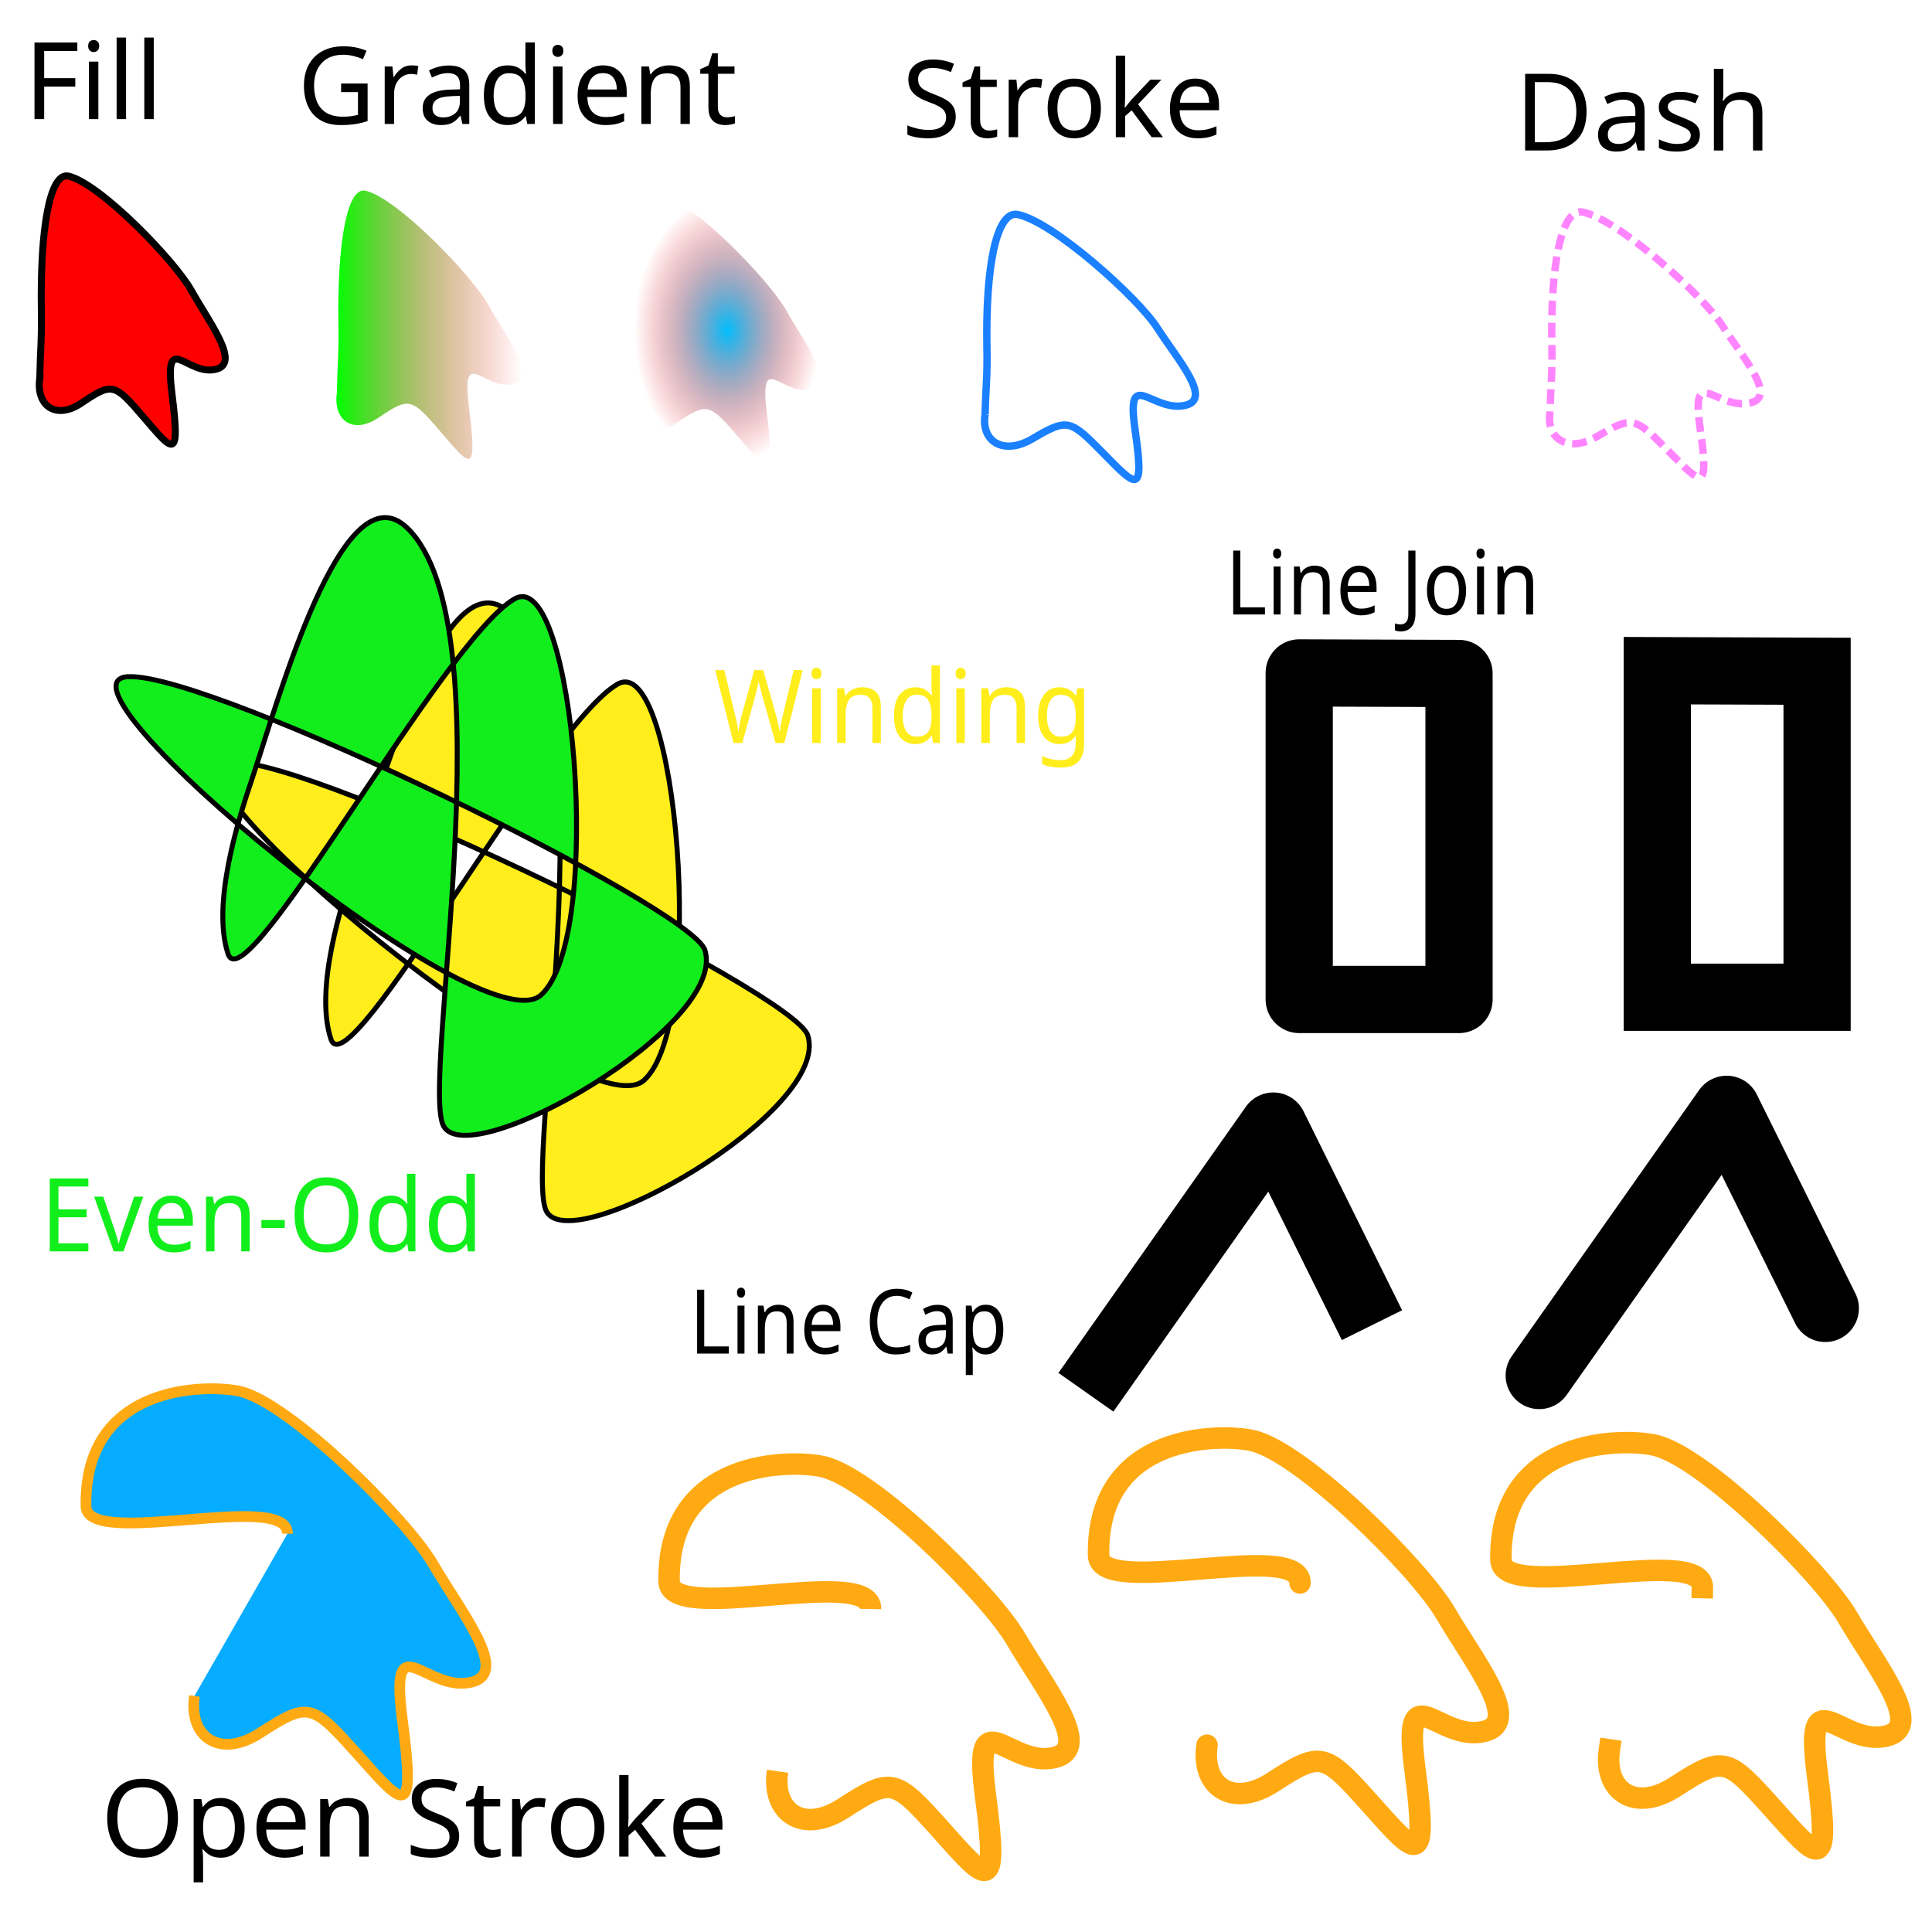
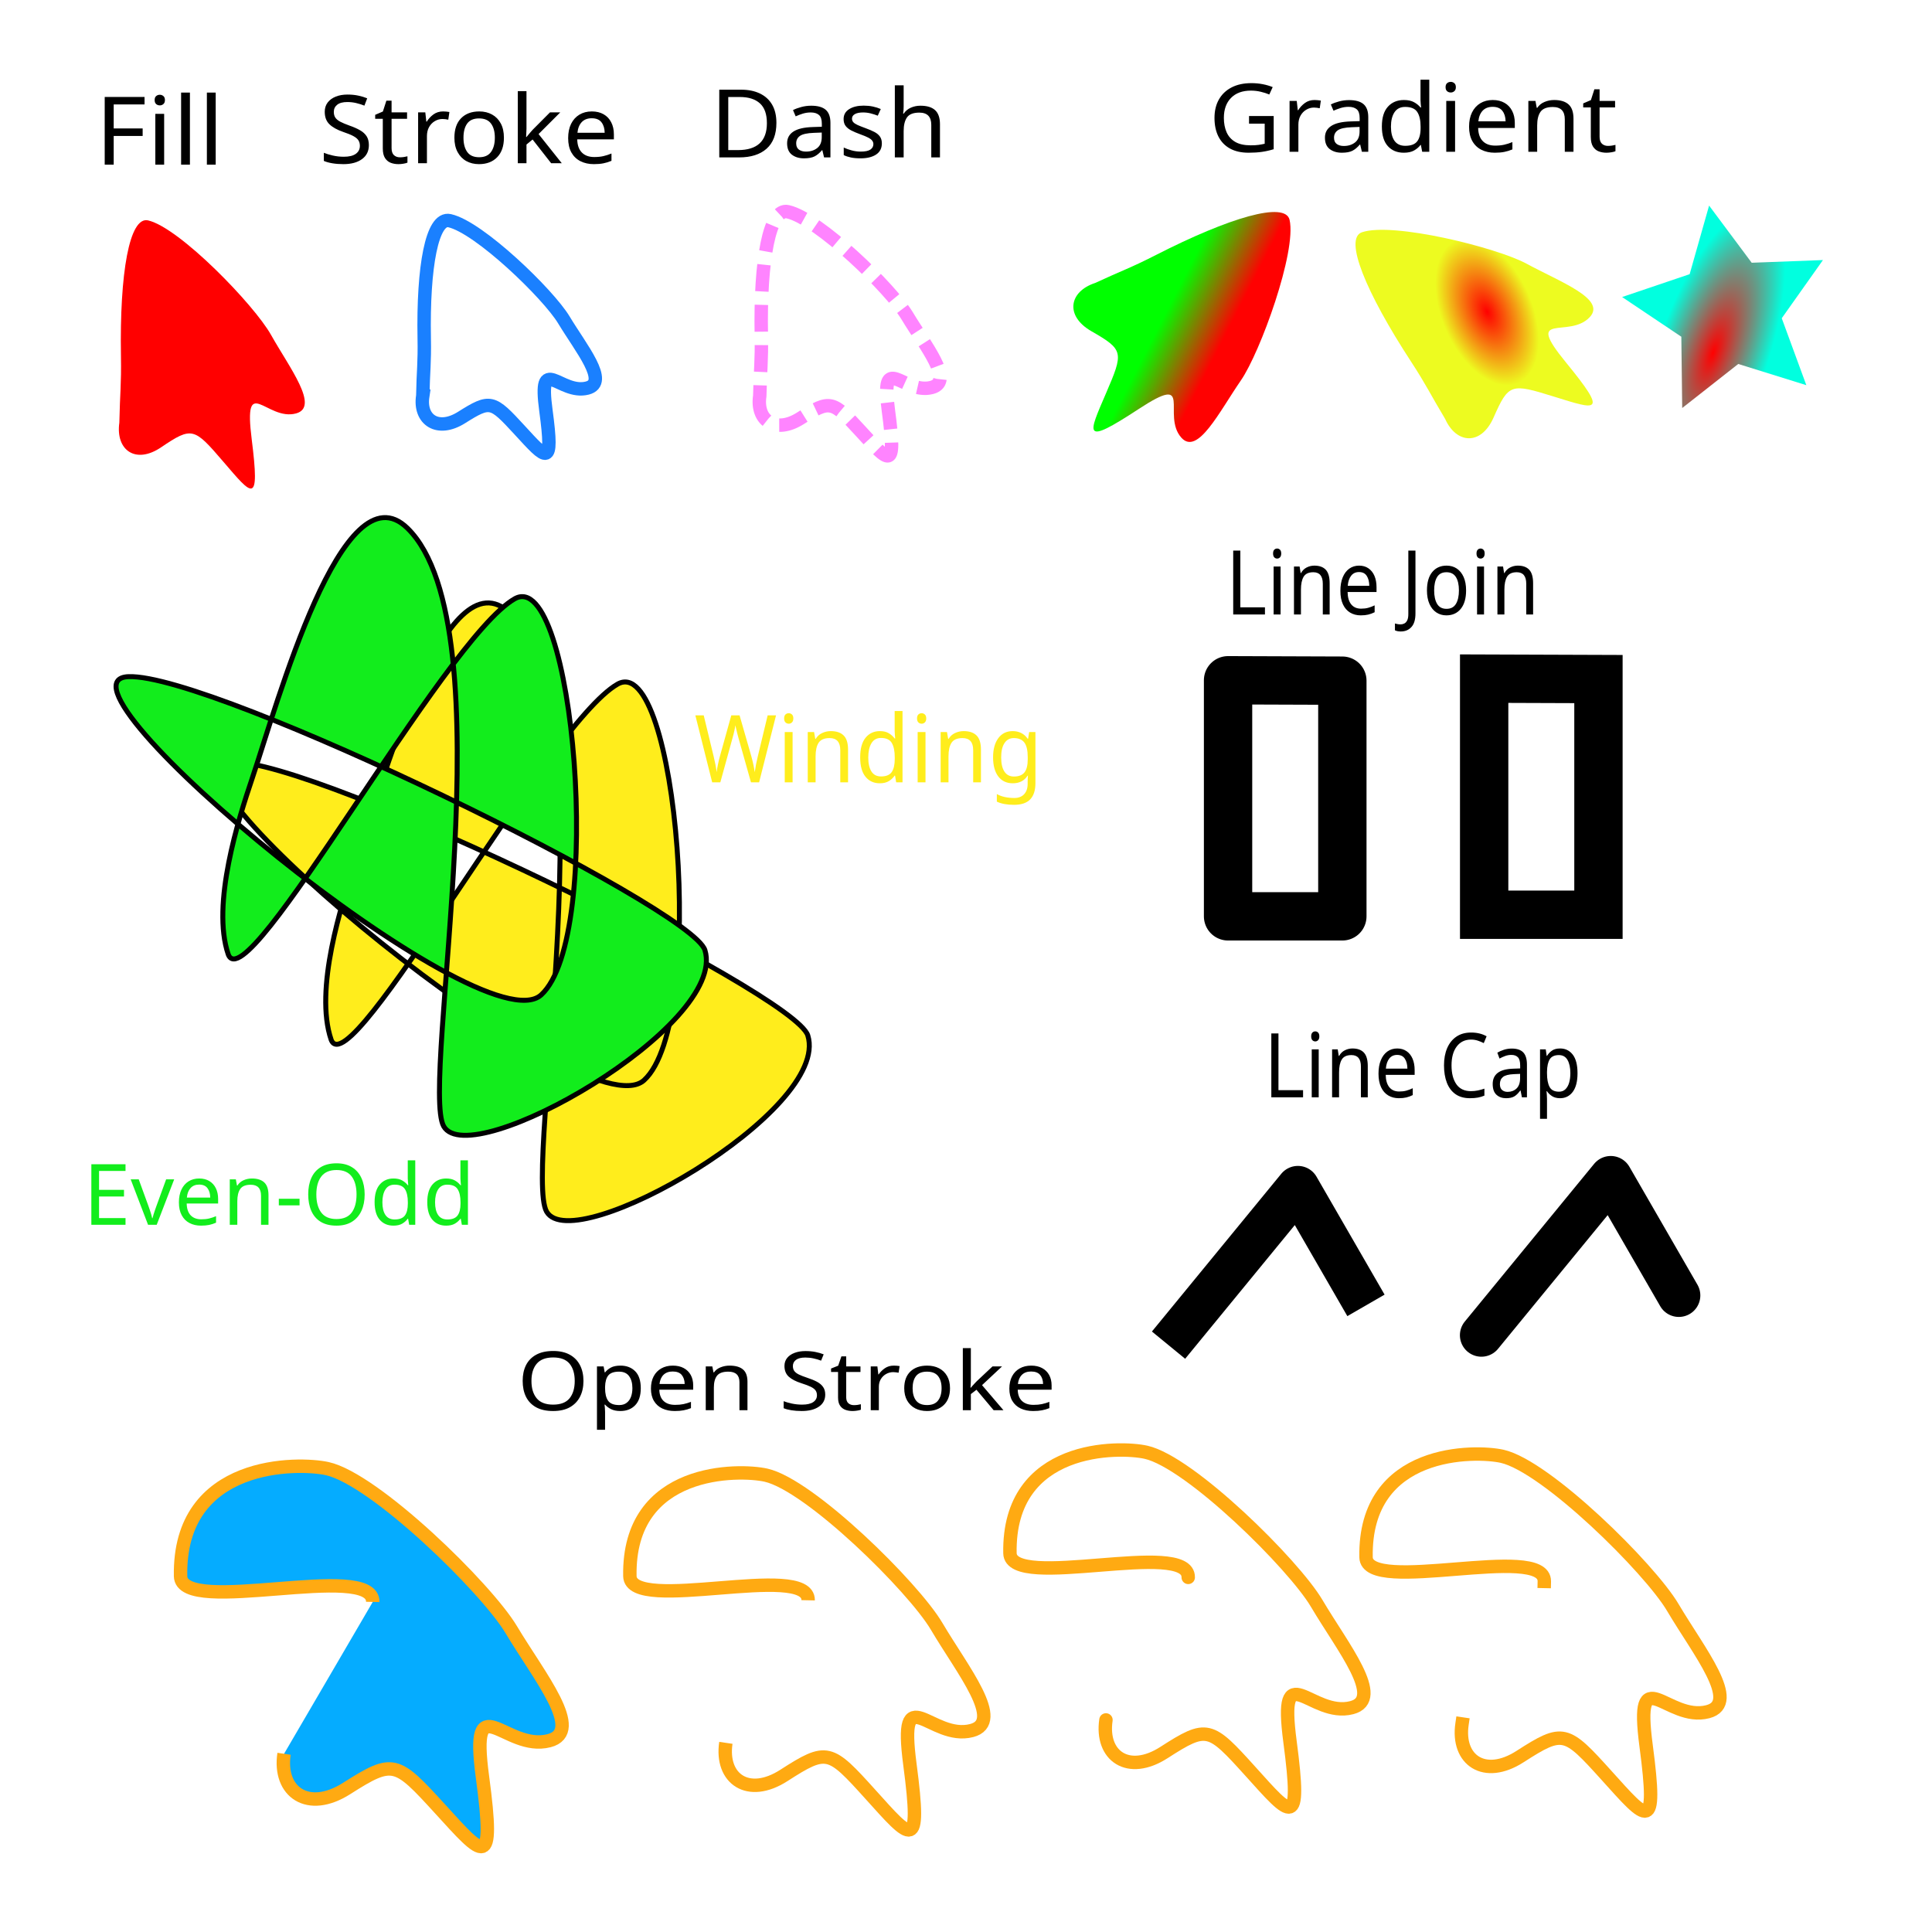
<svg xmlns="http://www.w3.org/2000/svg" xmlns:xlink="http://www.w3.org/1999/xlink" width="720" height="720" id="svg2" version="1.1">
  <defs id="defs4">
+     <linearGradient id="linearGradient52990">
+       <stop style="stop-color:#ff0000;stop-opacity:1;" offset="0" id="stop52986" />
+       <stop style="stop-color:#00ffdf;stop-opacity:1;" offset="1" id="stop52988" />
+     </linearGradient>
    <linearGradient id="linearGradient7798">
-       <stop style="stop-color:#00bfff;stop-opacity:1;" offset="0" id="stop7794" />
-       <stop style="stop-color:#ff0000;stop-opacity:0;" offset="1" id="stop7796" />
+       <stop style="stop-color:#ff0000;stop-opacity:1;" offset="0" id="stop7794" />
+       <stop style="stop-color:#edfb20;stop-opacity:1;" offset="1" id="stop7796" />
    </linearGradient>
    <linearGradient id="linearGradient7752">
      <stop style="stop-color:#00ff00;stop-opacity:1;" offset="0" id="stop7748" />
-       <stop style="stop-color:#ff0000;stop-opacity:0;" offset="1" id="stop7750" />
+       <stop style="stop-color:#ff0101;stop-opacity:1;" offset="1" id="stop7750" />
    </linearGradient>
-     <linearGradient xlink:href="#linearGradient7752" id="linearGradient7754" x1="125.352" y1="120.993" x2="194.645" y2="120.993" gradientUnits="userSpaceOnUse" />
-     <radialGradient xlink:href="#linearGradient7798" id="radialGradient7792" cx="271" cy="123" fx="271" fy="123" r="34.646" gradientTransform="matrix(1,0,0,1.443265,0,-54.52157)" gradientUnits="userSpaceOnUse" />
+     <linearGradient xlink:href="#linearGradient7752" id="linearGradient7754" x1="139.141" y1="117.192" x2="158.145" y2="102.993" gradientUnits="userSpaceOnUse" gradientTransform="rotate(63.91272,299.7238,352.4885)" />
+     <radialGradient xlink:href="#linearGradient7798" id="radialGradient7792" cx="271" cy="123" fx="271" fy="123" r="34.646" gradientTransform="matrix(0.4452905,-0.1941754,0.3344088,0.7668791,392.3889,74.5025)" gradientUnits="userSpaceOnUse" />
+     <radialGradient xlink:href="#linearGradient52990" id="radialGradient52994" cx="611.565" cy="105.164" fx="611.565" fy="105.164" r="37.425" gradientTransform="matrix(0.5189548,0.1794075,-0.4950902,1.432099,346.2563,-155.0257)" gradientUnits="userSpaceOnUse" />
  </defs>
  <g id="layer1">
    <path style="mix-blend-mode:normal;fill:#ffed1c;fill-opacity:1;fill-rule:nonzero;stroke:#000000;stroke-width:1.852;stroke-linecap:butt;stroke-linejoin:miter;stroke-miterlimit:4;stroke-dasharray:none;stroke-opacity:1" d="m 123.411,387.484 c 6.89,18.282 80.191,-117.344 106.725,-132.52 22.126,-12.655 33.707,125.91 9.889,147.603 C 217.895,422.723 52.019,285.265 86.233,283.967 c 31.847,-1.208 209.844,85.827 214.818,101.921 8.696,28.143 -87.455,83.163 -97.352,65.639 -8.879,-15.722 24.294,-185.882 -13.491,-222.871 -24.233,-23.722 -48.539,65.6 -57.987,93.565 -4.909,14.53 -15.186,46.584 -8.81,65.263 z" id="path2985-4-1-8" />
    <path style="mix-blend-mode:normal;fill:#12ed1c;fill-opacity:1;fill-rule:evenodd;stroke:#000000;stroke-width:1.852;stroke-linecap:butt;stroke-linejoin:miter;stroke-miterlimit:4;stroke-dasharray:none;stroke-opacity:1" d="m 85.062,355.685 c 6.89,18.282 80.191,-117.344 106.725,-132.52 22.126,-12.655 33.707,125.91 9.889,147.603 -22.13,20.156 -188.006,-117.302 -153.792,-118.6 31.847,-1.208 209.844,85.827 214.818,101.921 8.696,28.143 -87.455,83.163 -97.352,65.639 -8.879,-15.722 24.294,-185.882 -13.491,-222.871 -24.233,-23.722 -48.539,65.6 -57.987,93.565 -4.909,14.53 -15.186,46.584 -8.81,65.263 z" id="path2985-4-1" />
-     <path style="fill:#ff0000;fill-opacity:1;stroke:#000000;stroke-width:2.6;stroke-linecap:butt;stroke-linejoin:miter;stroke-miterlimit:4;stroke-dasharray:none;stroke-opacity:1" d="m 14.813,141.022 c -1.432,10.176 6.014,15.627 15.553,9.178 11.577,-7.827 12.308,-7.34 23.184,5.338 10.877,12.679 13.739,16.683 10.59,-8.341 -3.148,-25.024 5.6,-6.629 16.548,-9.637 8.843,-2.429 -2.482,-17.035 -9.381,-29.321 C 65.083,97.154 37.359,68.424 25.556,65.636 18.542,63.98 14.888,85.355 15.412,116.139 c 0.183,10.764 -0.38,13.961 -0.6,24.883 z" id="path2985-4-1-2" />
-     <path style="fill:url(#linearGradient7754);fill-opacity:1;stroke:#000000;stroke-width:0;stroke-linecap:butt;stroke-linejoin:miter;stroke-miterlimit:4;stroke-dasharray:none;stroke-opacity:1" d="m 125.529,146.464 c -1.432,10.176 6.014,15.627 15.553,9.178 11.577,-7.827 12.308,-7.34 23.184,5.338 10.877,12.679 13.739,16.683 10.59,-8.341 -3.148,-25.024 5.6,-6.629 16.548,-9.637 8.843,-2.429 -2.482,-17.035 -9.381,-29.321 -6.224,-11.085 -33.949,-39.815 -45.752,-42.603 -7.014,-1.657 -10.668,19.719 -10.143,50.502 0.183,10.764 -0.38,13.961 -0.6,24.883 z" id="path2985-4-1-2-5" />
-     <path style="fill:url(#radialGradient7792);fill-opacity:1;stroke:#000000;stroke-width:0;stroke-linecap:butt;stroke-linejoin:miter;stroke-miterlimit:4;stroke-dasharray:none;stroke-opacity:1" d="m 236.531,148.472 c -1.432,10.176 6.014,15.627 15.553,9.178 11.577,-7.827 12.308,-7.34 23.184,5.338 10.877,12.679 13.739,16.683 10.59,-8.341 -3.148,-25.024 5.6,-6.629 16.548,-9.637 8.843,-2.429 -2.482,-17.035 -9.381,-29.321 -6.224,-11.085 -33.949,-39.815 -45.752,-42.603 -7.014,-1.657 -10.668,19.719 -10.143,50.502 0.183,10.764 -0.38,13.961 -0.6,24.883 z" id="path2985-4-1-2-5-0" />
-     <path style="fill:none;fill-opacity:1;stroke:#1a80ff;stroke-width:2.752;stroke-linecap:butt;stroke-linejoin:miter;stroke-miterlimit:4;stroke-dasharray:none;stroke-opacity:1" d="m 367.122,154.448 c -1.623,10.056 6.819,15.443 17.635,9.07 13.127,-7.735 13.956,-7.254 26.289,5.276 12.333,12.53 15.579,16.486 12.009,-8.243 -3.57,-24.73 6.35,-6.551 18.764,-9.523 10.027,-2.401 -2.814,-16.834 -10.637,-28.975 -7.058,-10.954 -38.495,-39.347 -51.878,-42.101 -7.954,-1.637 -12.096,19.486 -11.502,49.908 0.208,10.637 -0.43,13.797 -0.68,24.59 z" id="path2985-4-1-2-3" />
-     <path style="fill:#05acff;fill-opacity:1;stroke:#ffaa12;stroke-width:4;stroke-linecap:butt;stroke-linejoin:round;stroke-miterlimit:4;stroke-dasharray:none;stroke-opacity:1" d="m 72.47,632.023 c -2.25,15.324 9.451,23.534 24.441,13.822 18.193,-11.787 19.342,-11.054 36.435,8.04 17.093,19.094 21.591,25.124 16.643,-12.562 -4.948,-37.685 8.8,-9.983 26.006,-14.512 13.897,-3.659 -3.901,-25.653 -14.742,-44.156 -9.782,-16.694 -53.351,-59.96 -71.9,-64.158 -11.023,-2.495 -58.131,-3.538 -57.306,42.82 0.288,16.211 75.417,-6.199 75.072,10.249" id="path2985-4-1-2-3-9" />
-     <path style="fill:none;fill-opacity:1;stroke:#ffaa12;stroke-width:8;stroke-linecap:butt;stroke-linejoin:round;stroke-miterlimit:4;stroke-dasharray:none;stroke-opacity:1;paint-order:stroke fill markers" d="m 289.775,660.101 c -2.25,15.324 9.451,23.534 24.441,13.822 18.193,-11.787 19.342,-11.054 36.435,8.04 17.093,19.094 21.591,25.124 16.643,-12.562 -4.948,-37.685 8.8,-9.983 26.006,-14.512 13.897,-3.659 -3.901,-25.653 -14.742,-44.156 -9.782,-16.694 -53.351,-59.96 -71.9,-64.158 -11.023,-2.495 -58.131,-3.538 -57.306,42.82 0.288,16.211 75.417,-6.199 75.072,10.249" id="path2985-4-1-2-3-9-1-3" />
-     <path style="fill:none;fill-opacity:1;stroke:#ffaa12;stroke-width:8;stroke-linecap:round;stroke-linejoin:round;stroke-miterlimit:4;stroke-dasharray:none;stroke-opacity:1;paint-order:stroke fill markers" d="m 449.826,650.39 c -2.25,15.324 9.451,23.534 24.441,13.822 18.193,-11.787 19.342,-11.054 36.435,8.04 17.093,19.094 21.591,25.124 16.643,-12.562 -4.948,-37.685 8.8,-9.983 26.006,-14.512 13.897,-3.659 -3.901,-25.653 -14.742,-44.156 -9.782,-16.694 -53.351,-59.96 -71.9,-64.158 -11.023,-2.495 -58.131,-3.538 -57.306,42.82 0.288,16.211 75.417,-6.199 75.072,10.249" id="path2985-4-1-2-3-9-1-4" />
-     <path style="fill:none;fill-opacity:1;stroke:#ffaa12;stroke-width:8;stroke-linecap:square;stroke-linejoin:round;stroke-miterlimit:4;stroke-dasharray:none;stroke-opacity:1;paint-order:stroke fill markers" d="m 599.775,652.101 c -2.25,15.324 9.451,23.534 24.441,13.822 18.193,-11.787 19.342,-11.054 36.435,8.04 17.093,19.094 21.591,25.124 16.643,-12.562 -4.948,-37.685 8.8,-9.983 26.006,-14.512 13.897,-3.659 -3.901,-25.653 -14.742,-44.156 -9.782,-16.694 -53.351,-59.96 -71.9,-64.158 -11.023,-2.495 -58.131,-3.538 -57.306,42.82 0.288,16.211 75.417,-6.199 75.072,10.249" id="path2985-4-1-2-3-9-1-2" />
-     <path style="fill:none;stroke:#000000;stroke-width:25.051;stroke-linecap:round;stroke-linejoin:round;stroke-miterlimit:4;stroke-dasharray:none;stroke-opacity:1" d="M 484.181,250.777 V 372.477 H 543.734 V 250.985 Z" id="path851" />
-     <path style="fill:none;stroke:#000000;stroke-width:25.051;stroke-linecap:round;stroke-linejoin:miter;stroke-miterlimit:4;stroke-dasharray:none;stroke-opacity:1" d="m 617.624,249.943 v 121.7 h 59.553 V 250.152 Z" id="path851-6" />
-     <path style="fill:none;stroke:#000000;stroke-width:25.051;stroke-linecap:butt;stroke-linejoin:round;stroke-miterlimit:4;stroke-dasharray:none;stroke-opacity:1" d="m 404.689,518.854 69.846,-99.194 36.761,74.187" id="path888" />
-     <path style="fill:none;stroke:#000000;stroke-width:25.051;stroke-linecap:round;stroke-linejoin:round;stroke-miterlimit:4;stroke-dasharray:none;stroke-opacity:1" d="m 573.627,512.61 69.846,-99.194 36.761,74.187" id="path888-3" />
-     <path style="fill:none;fill-opacity:1;stroke:#ff84ff;stroke-width:2.752;stroke-linecap:butt;stroke-linejoin:miter;stroke-miterlimit:4;stroke-dasharray:5.505, 2.752;stroke-dashoffset:0;stroke-opacity:1" d="m 577.665,153.548 c -1.623,10.056 6.819,15.443 17.635,9.07 13.127,-7.735 13.956,-7.254 26.289,5.276 12.333,12.53 15.579,16.486 12.009,-8.243 -3.57,-24.73 6.35,-6.551 18.764,-9.523 10.027,-2.401 -2.814,-16.834 -10.637,-28.975 -7.058,-10.954 -38.495,-39.347 -51.878,-42.101 -7.954,-1.637 -12.096,19.486 -11.502,49.908 0.208,10.638 -0.43,13.797 -0.68,24.59 z" id="path2985-4-1-2-3-93" />
-     <text xml:space="preserve" style="font-style:normal;font-weight:normal;font-size:40px;line-height:1.25;font-family:sans-serif;fill:#000000;fill-opacity:1;stroke:none" x="8.978" y="44.397" id="text854">
-       <tspan id="tspan852" x="8.978" y="44.397">Fill</tspan>
+     <path style="fill:#ff0000;fill-opacity:1;stroke:none;stroke-width:2.6;stroke-linecap:butt;stroke-linejoin:miter;stroke-miterlimit:4;stroke-dasharray:none;stroke-opacity:1" d="m 44.476,157.528 c -1.432,10.176 6.014,15.627 15.553,9.178 11.577,-7.827 12.308,-7.34 23.184,5.338 10.877,12.679 13.739,16.683 10.59,-8.341 -3.148,-25.024 5.6,-6.629 16.548,-9.637 8.843,-2.429 -2.482,-17.035 -9.381,-29.321 -6.225,-11.085 -33.949,-39.815 -45.752,-42.603 -7.014,-1.657 -10.668,19.719 -10.143,50.502 0.183,10.764 -0.38,13.961 -0.6,24.883 z" id="path2985-4-1-2" />
+     <path style="fill:url(#linearGradient7754);fill-opacity:1;stroke:#000000;stroke-width:0;stroke-linecap:butt;stroke-linejoin:miter;stroke-miterlimit:4;stroke-dasharray:none;stroke-opacity:1" d="m 408.159,105.443 c -9.769,3.189 -11.39,12.273 -1.404,18.004 12.12,6.956 12.005,7.826 5.4,23.17 -6.604,15.344 -8.942,19.675 12.149,5.843 21.09,-13.832 8.416,2.114 15.932,10.625 6.071,6.874 14.208,-9.72 22.208,-21.319 7.219,-10.465 20.831,-47.999 18.144,-59.825 -1.597,-7.028 -22.401,-0.91 -49.818,13.098 -9.587,4.898 -12.706,5.798 -22.612,10.404 z" id="path2985-4-1-2-5" />
+     <path style="fill:url(#radialGradient7792);fill-opacity:1;stroke:#000000;stroke-width:0;stroke-linecap:butt;stroke-linejoin:miter;stroke-miterlimit:4;stroke-dasharray:none;stroke-opacity:1" d="m 538.556,156.111 c 4.2,9.378 13.405,10.034 18.052,-0.501 5.64,-12.786 6.518,-12.763 22.472,-7.812 15.954,4.951 20.508,6.819 4.531,-12.697 -15.977,-19.516 1.216,-8.592 8.887,-16.962 6.196,-6.761 -11.163,-13.104 -23.54,-19.839 -11.167,-6.076 -49.926,-15.657 -61.404,-11.74 -6.821,2.328 1.455,22.372 18.274,48.16 5.881,9.018 7.105,12.024 12.728,21.39 z" id="path2985-4-1-2-5-0" />
+     <path style="fill:none;fill-opacity:1;stroke:#1a80ff;stroke-width:5;stroke-linecap:butt;stroke-linejoin:miter;stroke-miterlimit:4;stroke-dasharray:none;stroke-opacity:1" d="m 157.542,147.628 c -1.332,8.826 5.597,13.555 14.474,7.961 10.774,-6.789 11.454,-6.367 21.576,4.631 10.122,10.998 12.786,14.471 9.856,-7.235 -2.93,-21.706 5.211,-5.75 15.4,-8.359 8.23,-2.107 -2.31,-14.776 -8.73,-25.433 -5.793,-9.615 -31.594,-34.536 -42.579,-36.954 -6.528,-1.437 -9.928,17.104 -9.44,43.806 0.171,9.337 -0.353,12.11 -0.558,21.583 z" id="path2985-4-1-2-3" />
+     <path style="fill:#05acff;fill-opacity:1;stroke:#ffaa12;stroke-width:5;stroke-linecap:butt;stroke-linejoin:round;stroke-miterlimit:4;stroke-dasharray:none;stroke-opacity:1" d="m 105.857,653.586 c -2.147,14.345 9.017,22.03 23.318,12.938 17.357,-11.034 18.453,-10.348 34.76,7.526 16.307,17.874 20.599,23.518 15.878,-11.759 -4.721,-35.277 8.396,-9.345 24.81,-13.585 13.258,-3.425 -3.721,-24.014 -14.065,-41.334 -9.332,-15.627 -50.899,-56.129 -68.595,-60.058 -10.516,-2.335 -55.459,-3.312 -54.672,40.084 0.275,15.175 71.951,-5.802 71.621,9.594" id="path2985-4-1-2-3-9" />
+     <path style="fill:none;fill-opacity:1;stroke:#ffaa12;stroke-width:5;stroke-linecap:butt;stroke-linejoin:round;stroke-miterlimit:4;stroke-dasharray:none;stroke-opacity:1;paint-order:stroke fill markers" d="m 270.51,649.503 c -1.991,13.465 8.364,20.678 21.63,12.145 16.101,-10.357 17.117,-9.713 32.244,7.064 15.127,16.777 19.108,22.076 14.729,-11.038 -4.379,-33.113 7.788,-8.772 23.015,-12.752 12.299,-3.215 -3.452,-22.541 -13.047,-38.799 -8.657,-14.668 -47.215,-52.686 -63.631,-56.375 -9.755,-2.192 -51.445,-3.109 -50.715,37.625 0.255,14.244 66.744,-5.447 66.438,9.006" id="path2985-4-1-2-3-9-1-3" />
+     <path style="fill:none;fill-opacity:1;stroke:#ffaa12;stroke-width:5;stroke-linecap:round;stroke-linejoin:round;stroke-miterlimit:4;stroke-dasharray:none;stroke-opacity:1;paint-order:stroke fill markers" d="m 412.154,640.97 c -1.991,13.465 8.364,20.678 21.63,12.145 16.101,-10.357 17.117,-9.713 32.244,7.064 15.127,16.777 19.108,22.076 14.729,-11.038 -4.379,-33.113 7.788,-8.772 23.015,-12.752 12.299,-3.215 -3.452,-22.541 -13.047,-38.799 -8.657,-14.668 -47.215,-52.686 -63.631,-56.375 -9.755,-2.192 -51.445,-3.109 -50.715,37.625 0.255,14.244 66.744,-5.447 66.438,9.006" id="path2985-4-1-2-3-9-1-4" />
+     <path style="fill:none;fill-opacity:1;stroke:#ffaa12;stroke-width:5;stroke-linecap:square;stroke-linejoin:round;stroke-miterlimit:4;stroke-dasharray:none;stroke-opacity:1;paint-order:stroke fill markers" d="m 544.858,642.473 c -1.991,13.465 8.364,20.678 21.63,12.145 16.101,-10.357 17.117,-9.713 32.245,7.064 15.127,16.777 19.108,22.076 14.729,-11.038 -4.379,-33.113 7.788,-8.772 23.015,-12.752 12.299,-3.215 -3.452,-22.541 -13.047,-38.799 -8.657,-14.668 -47.216,-52.686 -63.631,-56.375 -9.755,-2.192 -51.445,-3.109 -50.715,37.625 0.255,14.244 66.744,-5.447 66.438,9.006" id="path2985-4-1-2-3-9-1-2" />
+     <path style="fill:none;stroke:#000000;stroke-width:18.013;stroke-linecap:round;stroke-linejoin:round;stroke-miterlimit:4;stroke-dasharray:none;stroke-opacity:1" d="m 457.662,253.515 v 87.981 h 42.593 v -87.83 z" id="path851" />
+     <path style="fill:none;stroke:#000000;stroke-width:18.013;stroke-linecap:round;stroke-linejoin:miter;stroke-miterlimit:4;stroke-dasharray:none;stroke-opacity:1" d="m 553.103,252.912 v 87.981 h 42.593 v -87.83 z" id="path851-6" />
+     <path style="fill:none;stroke:#000000;stroke-width:16.021;stroke-linecap:butt;stroke-linejoin:round;stroke-miterlimit:4;stroke-dasharray:none;stroke-opacity:1" d="m 435.479,501.295 48.206,-58.783 25.371,43.964" id="path888" />
+     <path style="fill:none;stroke:#000000;stroke-width:16.021;stroke-linecap:round;stroke-linejoin:round;stroke-miterlimit:4;stroke-dasharray:none;stroke-opacity:1" d="m 552.075,497.594 48.206,-58.783 25.371,43.964" id="path888-3" />
+     <path style="fill:none;fill-opacity:1;stroke:#ff84ff;stroke-width:5;stroke-linecap:butt;stroke-linejoin:miter;stroke-miterlimit:4;stroke-dasharray:10, 5;stroke-dashoffset:0;stroke-opacity:1" d="m 283.14,147.551 c -1.392,9.266 5.847,14.23 15.122,8.358 11.256,-7.127 11.967,-6.684 22.542,4.861 10.575,11.546 13.358,15.192 10.297,-7.596 -3.061,-22.788 5.445,-6.036 16.09,-8.775 8.598,-2.212 -2.413,-15.512 -9.121,-26.7 -6.052,-10.094 -33.009,-36.257 -44.485,-38.796 -6.82,-1.509 -10.372,17.956 -9.862,45.989 0.178,9.802 -0.369,12.713 -0.583,22.659 z" id="path2985-4-1-2-3-93" />
+     <text xml:space="preserve" style="font-style:normal;font-weight:normal;font-size:36.271px;line-height:1.25;font-family:sans-serif;fill:#000000;fill-opacity:1;stroke:none;stroke-width:0.907" x="34.51" y="62.972" id="text854" transform="scale(1.026142,0.9745244)">
+       <tspan id="tspan852" x="34.51" y="62.972" style="stroke-width:0.907">Fill</tspan>
    </text>
-     <text xml:space="preserve" style="font-style:normal;font-weight:normal;font-size:40px;line-height:1.25;font-family:sans-serif;fill:#000000;fill-opacity:1;stroke:none" x="110.838" y="46.205" id="text858">
-       <tspan id="tspan856" x="110.838" y="46.205">Gradient</tspan>
+     <text xml:space="preserve" style="font-style:normal;font-weight:normal;font-size:36.271px;line-height:1.25;font-family:sans-serif;fill:#000000;fill-opacity:1;stroke:none;stroke-width:0.907" x="438.854" y="58.044" id="text858" transform="scale(1.026142,0.9745245)">
+       <tspan id="tspan856" x="438.854" y="58.044" style="stroke-width:0.907">Gradient</tspan>
    </text>
-     <text xml:space="preserve" style="font-style:normal;font-weight:normal;font-size:40px;line-height:1.25;font-family:sans-serif;fill:#000000;fill-opacity:1;stroke:none" x="336.103" y="51.134" id="text862">
-       <tspan id="tspan860" x="336.103" y="51.134">Stroke</tspan>
+     <text xml:space="preserve" style="font-style:normal;font-weight:normal;font-size:36.271px;line-height:1.25;font-family:sans-serif;fill:#000000;fill-opacity:1;stroke:none;stroke-width:0.907" x="115.767" y="62.41" id="text862" transform="scale(1.026142,0.9745245)">
+       <tspan id="tspan860" x="115.767" y="62.41" style="stroke-width:0.907">Stroke</tspan>
    </text>
-     <text xml:space="preserve" style="font-style:normal;font-weight:normal;font-size:40px;line-height:1.25;font-family:sans-serif;fill:#000000;fill-opacity:1;stroke:none" x="564.499" y="56.083" id="text866">
-       <tspan id="tspan864" x="564.499" y="56.083">Dash</tspan>
+     <text xml:space="preserve" style="font-style:normal;font-weight:normal;font-size:36.271px;line-height:1.25;font-family:sans-serif;fill:#000000;fill-opacity:1;stroke:none;stroke-width:0.907" x="257.706" y="60.193" id="text866" transform="scale(1.026142,0.9745245)">
+       <tspan id="tspan864" x="257.706" y="60.193" style="stroke-width:0.907">Dash</tspan>
    </text>
-     <text xml:space="preserve" style="font-style:normal;font-weight:normal;font-size:37.032px;line-height:1.25;font-family:sans-serif;fill:#12ed1c;fill-opacity:1;stroke:none;stroke-width:0.926" x="15.467" y="453.727" id="text870" transform="scale(0.9729305,1.027823)">
-       <tspan id="tspan868" x="15.467" y="453.727" style="stroke-width:0.926">Even-Odd</tspan>
+     <text xml:space="preserve" style="font-style:normal;font-weight:normal;font-size:31.764px;line-height:1.25;font-family:sans-serif;fill:#12ed1c;fill-opacity:1;stroke:none;stroke-width:0.794" x="30.8" y="458.67" id="text870" transform="scale(1.004868,0.995156)">
+       <tspan id="tspan868" x="30.8" y="458.67" style="stroke-width:0.794">Even-Odd</tspan>
    </text>
-     <text xml:space="preserve" style="font-style:normal;font-weight:normal;font-size:37.032px;line-height:1.25;font-family:sans-serif;fill:#ffed1c;fill-opacity:1;stroke:none;stroke-width:0.926" x="273.517" y="269.414" id="text874" transform="scale(0.9729305,1.027823)">
-       <tspan id="tspan872" x="273.517" y="269.414" style="stroke-width:0.926">Winding</tspan>
+     <text xml:space="preserve" style="font-style:normal;font-weight:normal;font-size:34.077px;line-height:1.25;font-family:sans-serif;fill:#ffed1c;fill-opacity:1;stroke:none;stroke-width:0.852" x="265.424" y="284.209" id="text874" transform="scale(0.9748165,1.025834)">
+       <tspan id="tspan872" x="265.424" y="284.209" style="stroke-width:0.852">Winding</tspan>
    </text>
    <text xml:space="preserve" style="font-style:normal;font-weight:normal;font-size:31.314px;line-height:1.25;font-family:sans-serif;fill:#000000;fill-opacity:1;stroke:none;stroke-width:0.783" x="486.319" y="215.06" id="text878" transform="scale(0.9391649,1.064776)">
      <tspan id="tspan876" x="486.319" y="215.06" style="stroke-width:0.783">Line Join</tspan>
    </text>
-     <text xml:space="preserve" style="font-style:normal;font-weight:normal;font-size:31.314px;line-height:1.25;font-family:sans-serif;fill:#000000;fill-opacity:1;stroke:none;stroke-width:0.783" x="273.584" y="473.747" id="text882" transform="scale(0.9391649,1.064776)">
-       <tspan id="tspan880" x="273.584" y="473.747" style="stroke-width:0.783">Line Cap</tspan>
+     <text xml:space="preserve" style="font-style:normal;font-weight:normal;font-size:31.314px;line-height:1.25;font-family:sans-serif;fill:#000000;fill-opacity:1;stroke:none;stroke-width:0.783" x="501.446" y="384.056" id="text882" transform="scale(0.9391649,1.064776)">
+       <tspan id="tspan880" x="501.446" y="384.056" style="stroke-width:0.783">Line Cap</tspan>
    </text>
-     <text xml:space="preserve" style="font-style:normal;font-weight:normal;font-size:40px;line-height:1.25;font-family:sans-serif;fill:#000000;fill-opacity:1;stroke:none" x="37.518" y="691.904" id="text886">
-       <tspan x="37.518" y="691.904" id="tspan888">Open Stroke</tspan>
+     <text xml:space="preserve" style="font-style:normal;font-weight:normal;font-size:32.351px;line-height:1.25;font-family:sans-serif;fill:#000000;fill-opacity:1;stroke:none;stroke-width:0.809" x="181.273" y="558.637" id="text886" transform="scale(1.062983,0.9407485)">
+       <tspan x="181.273" y="558.637" id="tspan888" style="stroke-width:0.809">Open Stroke</tspan>
    </text>
+     <path style="opacity:0.996;fill:url(#radialGradient52994);fill-opacity:1;stroke:none;stroke-width:5;stroke-linecap:square;stroke-linejoin:bevel;stroke-dasharray:10, 5;stroke-dashoffset:0;paint-order:fill markers stroke" id="path52982" d="m 646.296,117.38 -25.369,-7.902 -20.891,16.419 -0.325,-26.569 -22.071,-14.795 25.168,-8.519 7.251,-25.563 15.879,21.304 26.552,-1.003 -15.354,21.685 z" transform="translate(26.87006,26.16295)" />
  </g>
</svg>
